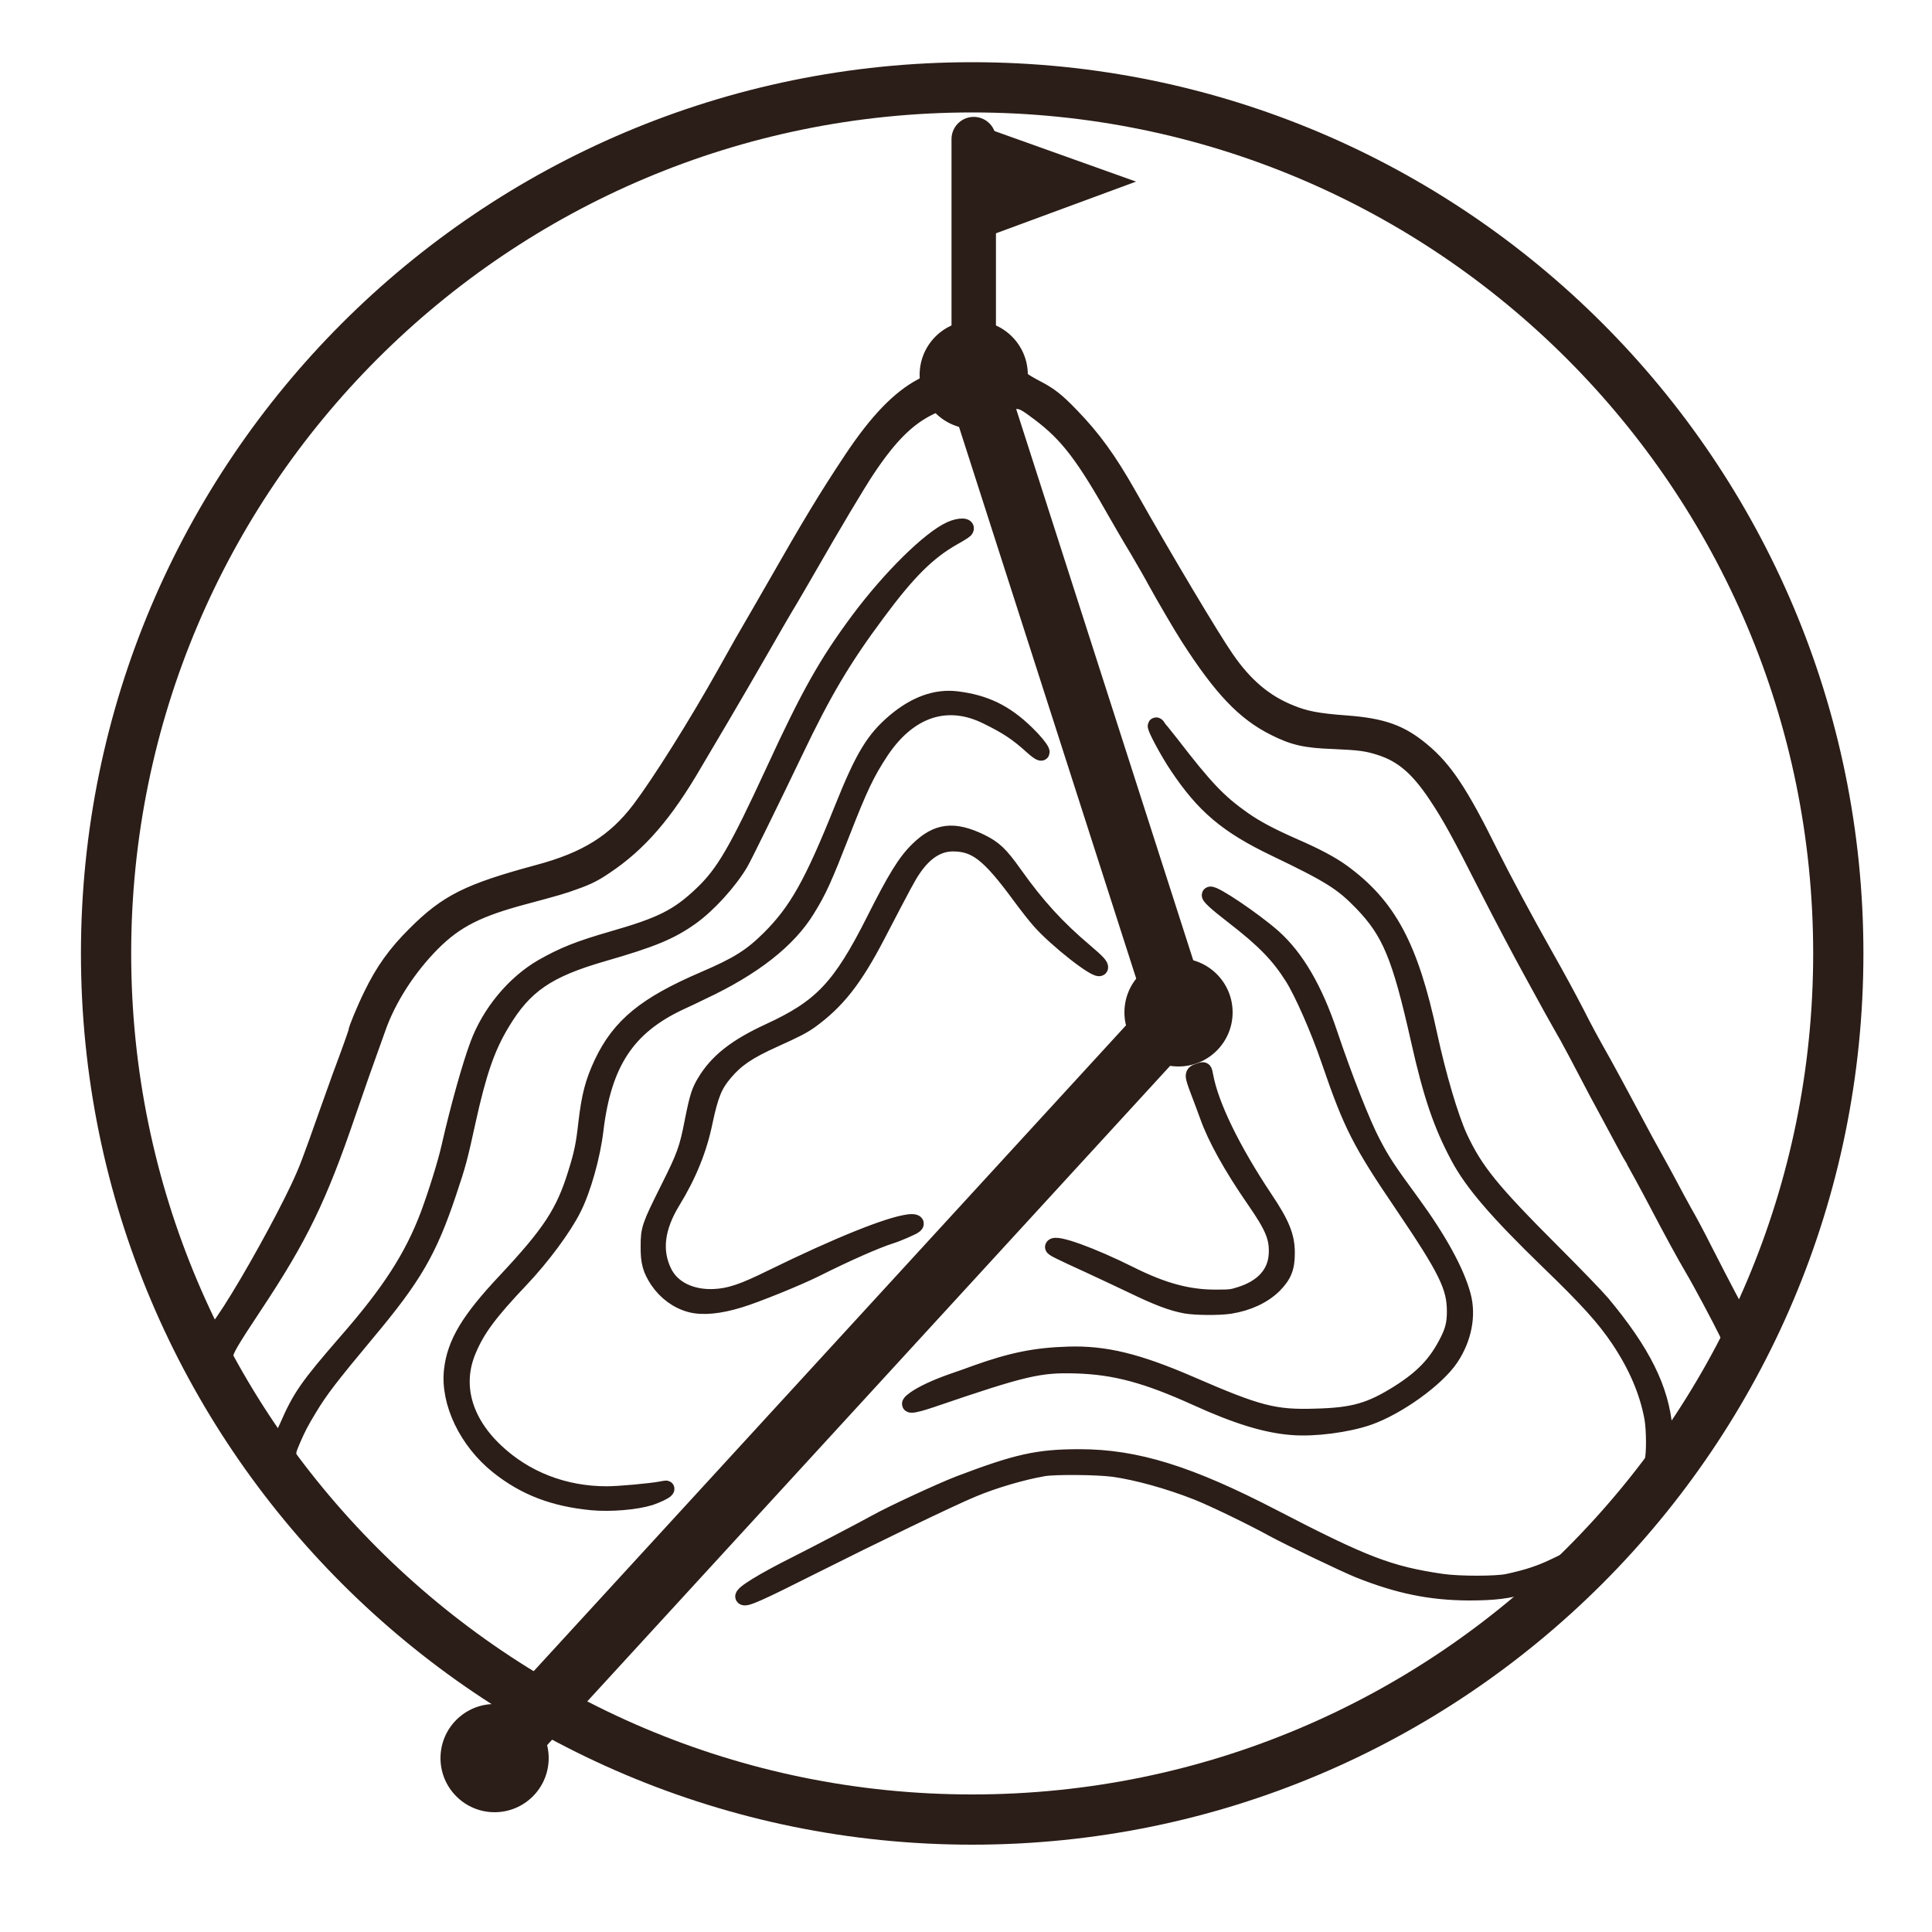
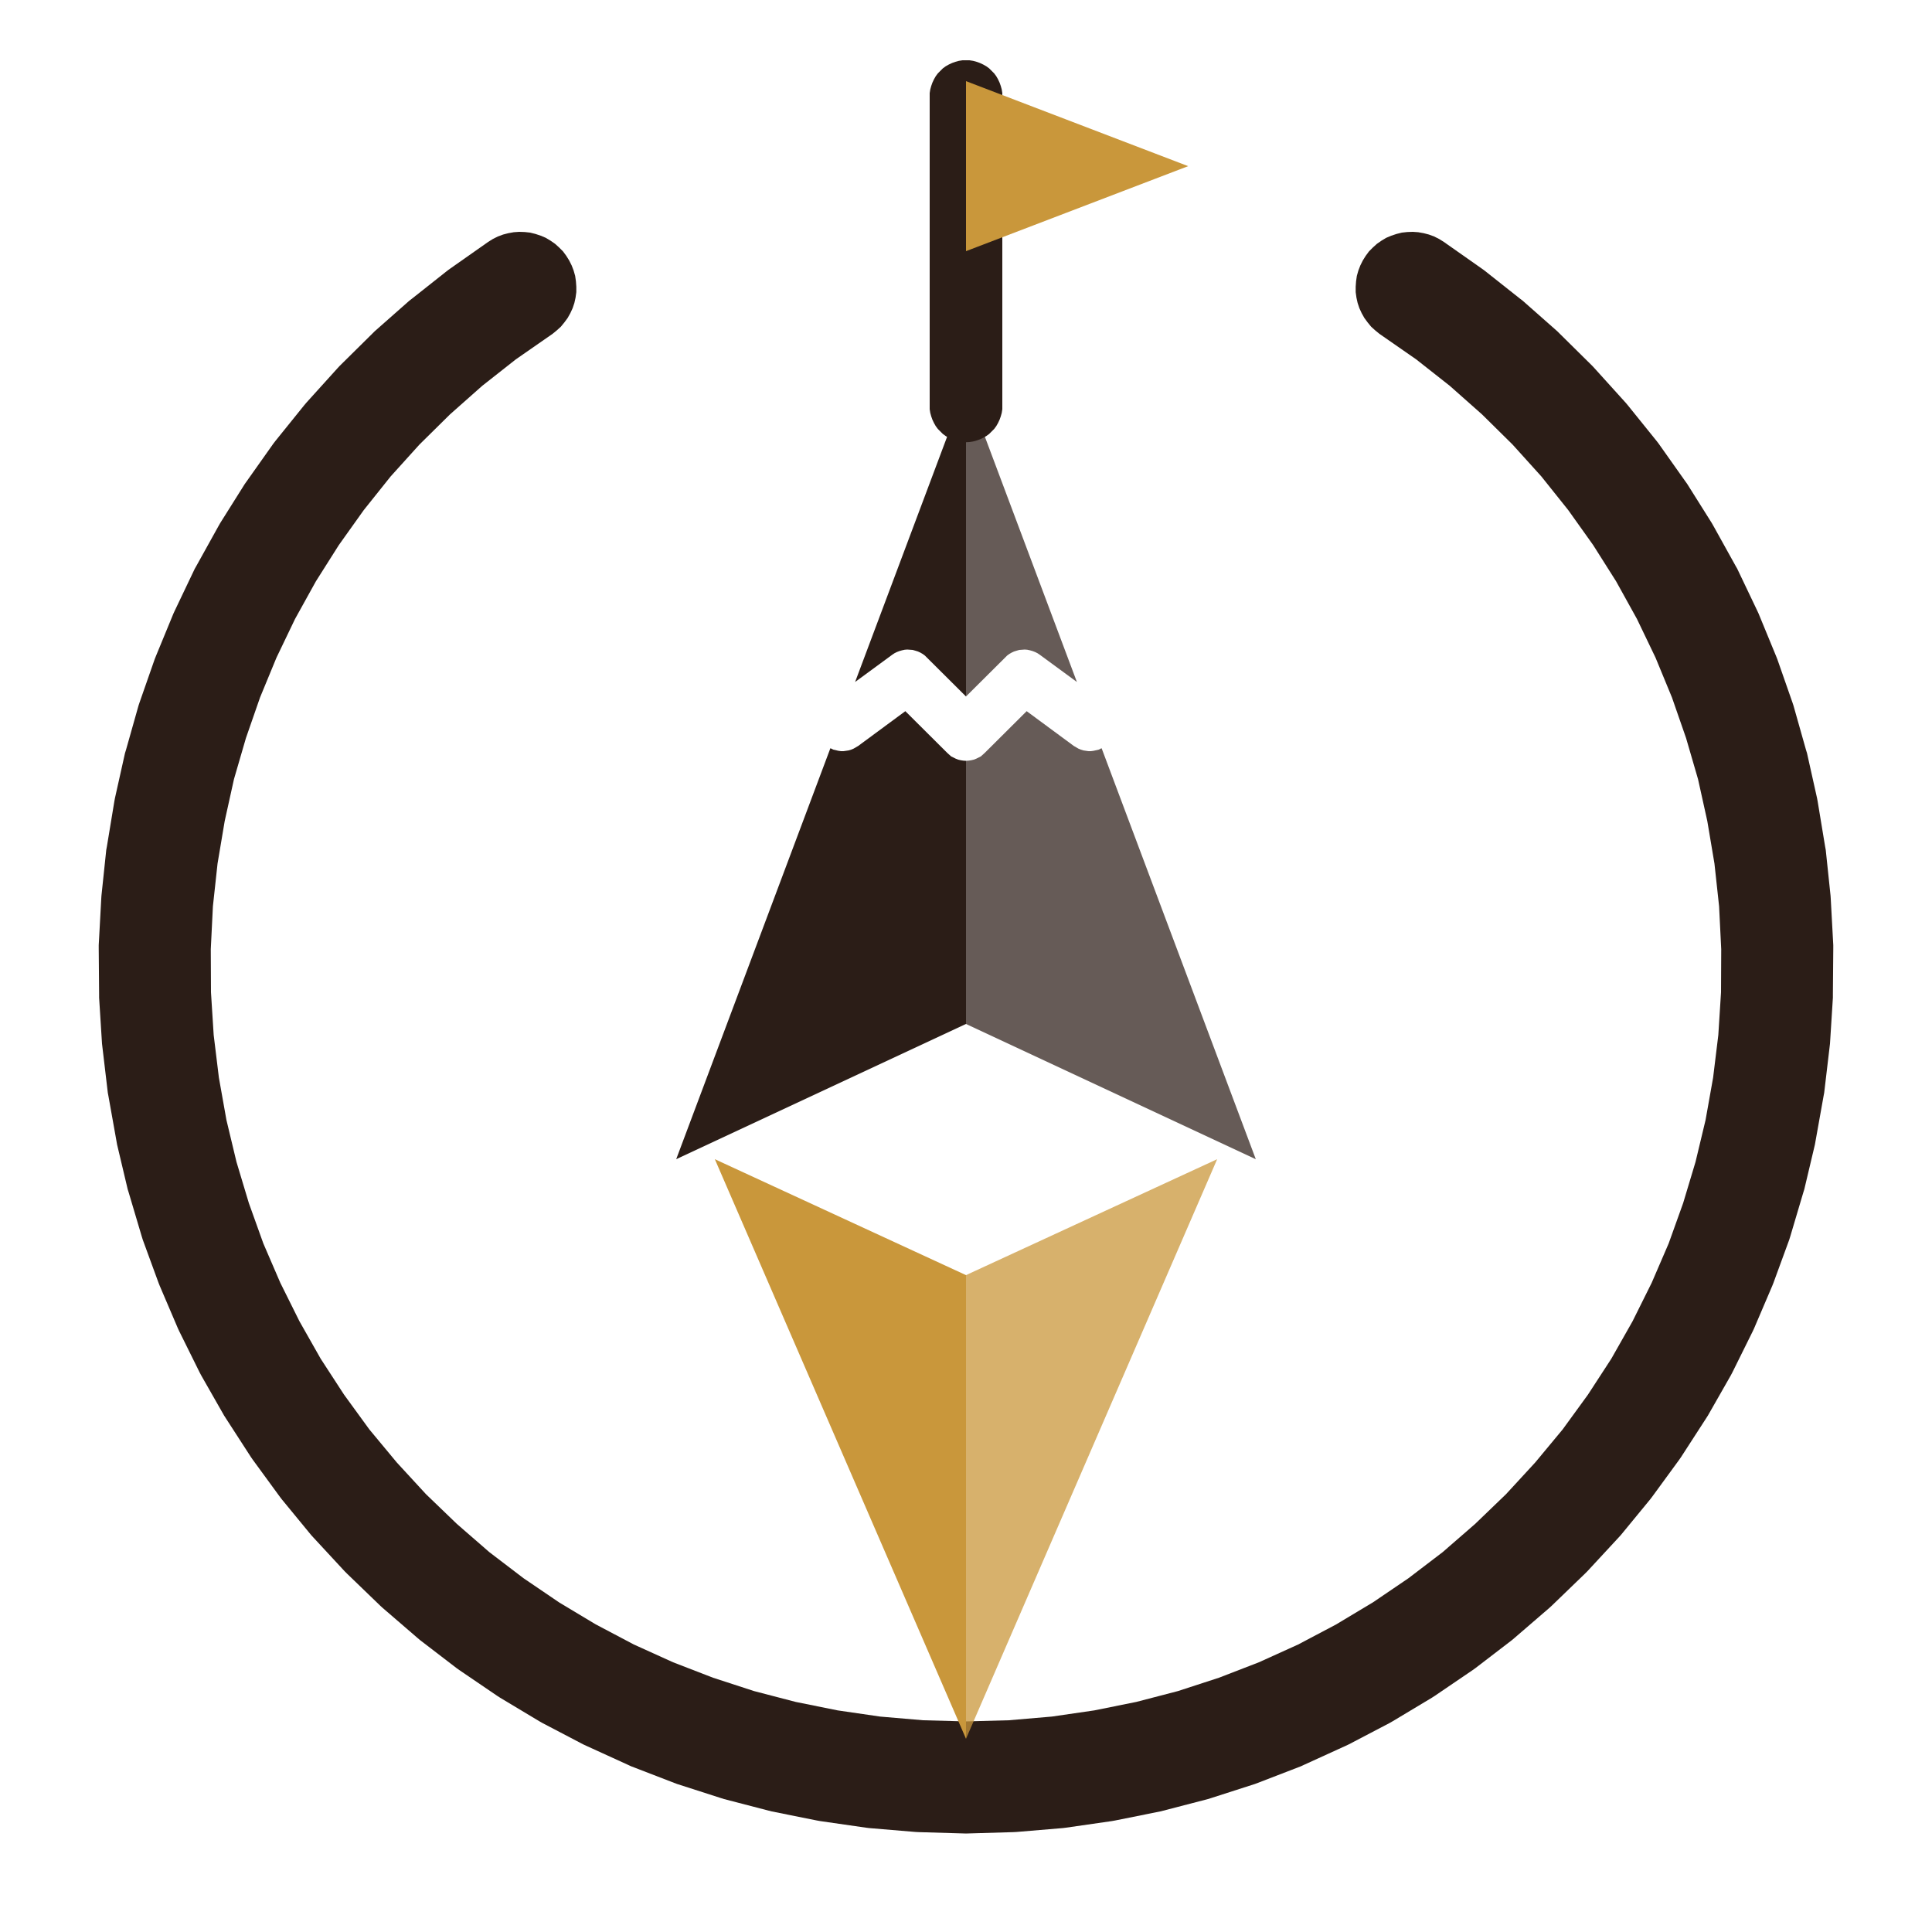
- <svg xmlns="http://www.w3.org/2000/svg" viewBox="0 0 100 100" role="img" aria-label="SuRoute">
-   <circle cx="50.32" cy="49.35" r="44.83" fill="none" stroke="#2B1D17" stroke-width="2.60" />
-   <path fill="#2B1D17" fill-rule="evenodd" stroke="#2B1D17" stroke-width="0.84" stroke-linejoin="round" d="M38.48 82.65C38.39 82.51 39.49 81.83 41.23 80.96C42.20 80.47 44.75 79.14 45.34 78.81C46.16 78.35 48.65 77.20 49.62 76.82C52.65 75.67 53.71 75.43 55.88 75.43C58.81 75.43 61.56 76.29 65.88 78.53C70.60 80.98 71.90 81.48 74.62 81.88C75.50 82.01 77.46 82.01 78.05 81.88C79.10 81.65 79.73 81.44 80.50 81.07L81.27 80.70L80.67 81.29C80.06 81.87 80.06 81.88 79.82 81.88C79.68 81.88 79.30 81.96 78.97 82.06C78.07 82.33 77.34 82.42 76.02 82.42C74.04 82.41 72.37 82.07 70.30 81.24C69.55 80.93 66.83 79.63 65.92 79.14C64.76 78.50 62.74 77.53 61.95 77.22C60.51 76.65 58.81 76.18 57.62 76.02C56.79 75.91 54.62 75.89 54.02 75.99C52.96 76.17 51.44 76.61 50.35 77.07C49.25 77.52 45.22 79.47 41.98 81.10C39.26 82.47 38.56 82.78 38.48 82.65ZM30.63 77.75C28.67 77.56 27.17 76.99 25.79 75.89C24.18 74.61 23.21 72.59 23.40 70.92C23.56 69.52 24.28 68.32 26.15 66.33C28.49 63.83 29.19 62.77 29.82 60.72C30.13 59.73 30.23 59.25 30.35 58.17C30.52 56.71 30.70 56.03 31.17 55.02C32.09 53.09 33.42 52.00 36.45 50.70C38.20 49.95 38.89 49.51 39.83 48.58C41.26 47.15 42.05 45.74 43.61 41.85C44.68 39.18 45.23 38.27 46.33 37.34C47.39 36.45 48.46 36.07 49.52 36.20C50.98 36.38 52.02 36.88 53.12 37.95C53.95 38.75 54.23 39.34 53.45 38.65C52.68 37.95 52.16 37.60 51.12 37.09C49.05 36.04 47.05 36.69 45.59 38.88C44.85 40.00 44.49 40.76 43.57 43.12C42.65 45.47 42.38 46.08 41.78 47.05C40.81 48.65 38.99 50.08 36.32 51.33C36.02 51.48 35.49 51.73 35.14 51.89C32.46 53.16 31.24 55.01 30.82 58.45C30.66 59.83 30.17 61.56 29.67 62.55C29.17 63.55 28.05 65.06 26.97 66.20C25.32 67.94 24.69 68.79 24.23 69.89C23.48 71.66 23.99 73.55 25.64 75.11C27.18 76.57 29.20 77.35 31.41 77.35C32.02 77.35 33.66 77.20 34.20 77.10C34.52 77.04 34.51 77.04 34.47 77.10C34.43 77.18 34.00 77.38 33.65 77.50C32.90 77.73 31.61 77.84 30.63 77.75ZM85.53 75.67C85.65 75.33 85.64 73.99 85.53 73.38C85.28 72.03 84.71 70.69 83.80 69.33C83.04 68.20 82.17 67.24 80.11 65.25C77.49 62.71 76.23 61.24 75.51 59.90C74.61 58.22 74.09 56.70 73.45 53.85C72.47 49.48 71.95 48.24 70.51 46.74C69.49 45.68 68.84 45.27 66.00 43.91C63.52 42.72 62.32 41.71 60.93 39.62C60.46 38.92 59.76 37.62 59.83 37.56C59.84 37.54 59.88 37.56 59.91 37.61C59.93 37.66 60.04 37.80 60.14 37.91C60.24 38.03 60.45 38.30 60.61 38.50C62.38 40.80 63.07 41.52 64.33 42.41C65.00 42.88 65.73 43.27 67.00 43.83C68.11 44.31 68.91 44.74 69.45 45.13C71.86 46.88 72.99 48.99 73.97 53.55C74.44 55.72 75.06 57.81 75.54 58.87C76.35 60.60 77.17 61.62 80.35 64.80C81.49 65.94 82.64 67.13 82.91 67.45C85.02 69.98 85.97 71.89 86.15 73.97C86.18 74.27 86.23 74.57 86.27 74.63C86.33 74.72 86.31 74.77 85.97 75.25C85.47 75.95 85.43 75.98 85.53 75.67ZM14.61 75.11C14.21 74.55 14.21 74.55 14.37 74.55C14.54 74.55 14.62 74.43 14.88 73.85C15.55 72.30 15.95 71.74 17.92 69.47C20.16 66.91 21.34 65.09 22.17 62.90C22.59 61.77 23.08 60.20 23.27 59.35C23.72 57.37 24.34 55.15 24.75 54.06C25.36 52.42 26.62 50.90 28.07 50.06C29.16 49.44 29.96 49.12 31.69 48.62C34.24 47.89 35.10 47.46 36.35 46.27C37.48 45.19 38.14 44.05 40.05 39.92C41.89 35.92 42.81 34.30 44.47 32.07C46.09 29.90 48.12 27.90 49.20 27.41C49.66 27.20 50.13 27.21 49.95 27.43C49.91 27.47 49.63 27.65 49.32 27.82C48.02 28.56 46.99 29.58 45.42 31.70C43.63 34.10 42.62 35.81 41.15 38.89C39.97 41.35 38.53 44.29 38.31 44.67C37.72 45.66 36.65 46.83 35.77 47.46C34.69 48.23 33.73 48.62 31.20 49.35C28.32 50.18 27.13 51.00 25.96 52.96C25.20 54.22 24.76 55.50 24.20 58.04C23.78 59.96 23.71 60.23 23.20 61.75C22.20 64.73 21.43 66.07 19.00 68.97C17.10 71.25 16.56 71.95 15.99 72.90C15.56 73.61 15.42 73.88 15.15 74.50C14.91 75.05 14.88 75.20 14.94 75.42C14.97 75.52 14.99 75.60 14.98 75.60C14.97 75.60 14.81 75.38 14.61 75.11ZM66.90 73.86C65.54 73.76 64.02 73.29 61.95 72.35C59.35 71.17 57.72 70.73 55.70 70.67C53.80 70.61 52.99 70.80 48.25 72.42C47.16 72.79 46.83 72.80 47.34 72.43C47.71 72.16 48.40 71.83 49.28 71.52C49.72 71.37 50.29 71.17 50.55 71.07C52.40 70.41 53.63 70.17 55.30 70.12C57.19 70.06 58.87 70.47 61.60 71.65C65.12 73.18 65.96 73.40 68.10 73.33C70.06 73.28 70.93 73.03 72.41 72.10C73.67 71.30 74.36 70.57 74.94 69.42C75.22 68.87 75.31 68.49 75.31 67.88C75.31 66.60 74.88 65.73 72.63 62.40C70.41 59.13 69.96 58.26 68.80 54.87C68.26 53.29 67.42 51.38 66.93 50.60C66.21 49.45 65.45 48.66 63.79 47.38C62.96 46.74 62.53 46.35 62.64 46.31C62.85 46.24 64.90 47.63 65.89 48.50C67.08 49.56 68.04 51.20 68.81 53.50C69.58 55.79 70.51 58.15 71.03 59.14C71.53 60.10 71.81 60.53 73.08 62.26C74.46 64.15 75.38 65.82 75.71 67.06C75.99 68.09 75.75 69.29 75.08 70.29C74.36 71.37 72.34 72.82 70.83 73.35C69.73 73.73 68.03 73.95 66.90 73.86ZM11.26 69.67C10.93 69.03 10.91 68.97 11.01 68.96C11.18 68.95 11.34 68.75 11.94 67.83C12.99 66.20 14.62 63.26 15.46 61.48C15.92 60.49 16.03 60.19 16.97 57.53C17.18 56.95 17.46 56.16 17.60 55.77C18.13 54.35 18.45 53.45 18.45 53.39C18.45 53.28 18.88 52.23 19.23 51.52C19.84 50.26 20.48 49.36 21.50 48.35C23.15 46.70 24.26 46.15 27.85 45.18C30.36 44.51 31.84 43.58 33.13 41.88C34.16 40.51 36.02 37.56 37.55 34.83C38.43 33.26 38.58 32.99 38.90 32.45C39.09 32.13 39.64 31.17 40.14 30.30C41.93 27.16 42.78 25.75 44.11 23.75C45.41 21.80 46.55 20.62 47.72 20.00C48.04 19.82 48.06 19.83 48.15 20.16C48.18 20.29 48.28 20.50 48.36 20.63C48.44 20.75 48.50 20.86 48.50 20.87C48.50 20.88 48.35 20.96 48.17 21.04C47.00 21.59 46.04 22.54 44.87 24.30C44.39 25.02 43.18 27.04 41.77 29.50C41.58 29.84 41.17 30.53 40.88 31.03C40.58 31.52 39.88 32.73 39.31 33.73C38.75 34.71 37.86 36.23 37.35 37.10C36.84 37.97 36.19 39.06 35.92 39.52C34.42 42.10 33.08 43.66 31.31 44.84C30.75 45.22 30.41 45.39 29.70 45.64C29.16 45.84 28.78 45.95 27.25 46.36C24.74 47.02 23.59 47.60 22.37 48.82C21.12 50.08 20.08 51.69 19.55 53.21C19.47 53.44 19.29 53.94 19.15 54.33C18.89 55.05 18.60 55.86 18.02 57.55C16.50 62.01 15.53 64.01 13.14 67.61C11.94 69.42 11.69 69.85 11.65 70.15C11.62 70.37 11.62 70.37 11.26 69.67ZM89.38 68.94C89.08 68.32 88.04 66.36 87.60 65.62C87.23 65.00 86.47 63.60 85.79 62.30C85.42 61.59 84.61 60.10 84.55 60.02C84.53 60.00 84.22 59.41 83.85 58.73C83.48 58.04 83.10 57.33 83.00 57.15C82.90 56.97 82.51 56.25 82.15 55.55C81.79 54.85 81.33 54.00 81.15 53.67C80.96 53.35 80.59 52.67 80.31 52.18C80.04 51.68 79.58 50.85 79.29 50.32C78.68 49.21 77.86 47.66 77.00 45.98C75.54 43.10 75.06 42.23 74.34 41.15C73.39 39.73 72.59 39.05 71.45 38.68C70.76 38.46 70.40 38.41 69.03 38.35C67.58 38.30 66.96 38.16 65.97 37.66C64.41 36.88 63.23 35.64 61.52 32.98C61.17 32.44 60.23 30.83 59.82 30.08C59.69 29.83 59.27 29.10 58.89 28.45C58.50 27.81 58.04 27.01 57.85 26.68C56.09 23.56 55.27 22.49 53.80 21.38C53.10 20.85 52.91 20.75 52.62 20.75C52.43 20.75 52.42 20.72 52.53 20.58C52.62 20.45 52.80 19.88 52.80 19.70C52.80 19.55 52.80 19.55 52.93 19.68C53.01 19.75 53.31 19.93 53.60 20.08C54.32 20.45 54.68 20.73 55.45 21.53C56.57 22.69 57.37 23.79 58.38 25.57C60.30 28.97 62.72 33.02 63.44 34.06C64.41 35.48 65.45 36.36 66.76 36.89C67.55 37.22 68.20 37.34 69.67 37.45C71.56 37.59 72.50 37.93 73.60 38.85C74.76 39.81 75.57 41.02 77.12 44.15C77.83 45.57 78.92 47.60 79.98 49.48C80.62 50.61 81.10 51.50 81.58 52.42C82.02 53.29 82.30 53.81 83.00 55.05C83.32 55.63 83.76 56.44 84.55 57.92C84.91 58.60 85.39 59.49 85.62 59.89C85.85 60.30 86.20 60.94 86.40 61.32C86.60 61.71 86.96 62.36 87.19 62.78C87.43 63.19 87.88 64.04 88.20 64.68C89.17 66.58 89.91 67.99 90.06 68.20C90.10 68.26 90.05 68.40 89.84 68.82L89.57 69.36L89.38 68.94ZM61.38 67.57C60.66 67.44 59.90 67.15 58.58 66.51C57.86 66.17 56.89 65.71 56.43 65.50C54.79 64.75 54.49 64.60 54.51 64.54C54.60 64.29 56.49 64.97 58.49 65.97C60.17 66.81 61.48 67.17 62.90 67.17C63.66 67.17 63.76 67.16 64.17 67.03C65.37 66.66 66.04 65.92 66.09 64.91C66.13 64.05 65.90 63.50 64.93 62.10C63.74 60.38 62.90 58.86 62.51 57.74C62.40 57.43 62.19 56.88 62.05 56.51C61.71 55.61 61.71 55.57 62.04 55.46C62.33 55.36 62.31 55.34 62.38 55.70C62.66 57.22 63.78 59.52 65.46 62.04C66.34 63.35 66.60 64.00 66.60 64.85C66.60 65.63 66.44 66.01 65.93 66.53C65.39 67.06 64.60 67.43 63.68 67.58C63.11 67.67 61.91 67.66 61.38 67.57ZM35.75 67.51C35.07 67.33 34.47 66.89 34.05 66.27C33.68 65.70 33.57 65.33 33.58 64.50C33.58 63.62 33.63 63.47 34.59 61.55C35.45 59.83 35.58 59.49 35.87 57.98C36.11 56.78 36.21 56.48 36.48 56.03C37.12 54.95 38.09 54.19 39.80 53.40C42.52 52.15 43.50 51.12 45.26 47.63C46.35 45.46 46.88 44.60 47.52 43.98C48.50 43.02 49.36 42.91 50.75 43.58C51.46 43.93 51.76 44.21 52.50 45.25C53.67 46.90 54.71 48.03 56.15 49.25C56.80 49.80 56.98 50.00 56.93 50.09C56.80 50.30 54.69 48.65 53.81 47.65C53.58 47.39 53.12 46.80 52.79 46.35C51.20 44.19 50.51 43.65 49.32 43.65C48.54 43.65 47.84 44.10 47.24 45.00C47.00 45.35 46.81 45.70 45.38 48.45C44.21 50.69 43.32 51.82 41.93 52.83C41.53 53.11 41.22 53.27 40.05 53.80C38.72 54.40 38.10 54.82 37.51 55.52C36.98 56.14 36.77 56.64 36.47 58.05C36.18 59.48 35.63 60.83 34.80 62.18C33.97 63.54 33.82 64.75 34.36 65.85C34.78 66.71 35.76 67.19 36.95 67.14C37.78 67.10 38.44 66.88 39.98 66.12C43.35 64.47 46.02 63.39 47.06 63.27C47.35 63.24 47.48 63.30 47.34 63.42C47.27 63.49 46.45 63.85 46.12 63.95C45.35 64.19 43.75 64.90 42.18 65.69C41.27 66.14 39.11 67.02 38.27 67.27C37.23 67.59 36.37 67.67 35.75 67.51Z" />
-   <path d="M25.6 91L61 52.4L50.4 19.4" fill="none" stroke="#2B1D17" stroke-width="3.10" stroke-linecap="round" stroke-linejoin="round" />
-   <path d="M50.4 19.4V7.2" stroke="#2B1D17" stroke-width="2.30" stroke-linecap="round" />
-   <path fill="#2B1D17" d="M50.4 6.4L58.8 9.4L50.4 12.5Z" />
-   <circle fill="#2B1D17" cx="25.6" cy="91" r="2.80" />
-   <circle fill="#2B1D17" cx="61" cy="52.4" r="2.80" />
-   <circle fill="#2B1D17" cx="50.4" cy="19.4" r="2.80" />
+ <svg xmlns="http://www.w3.org/2000/svg" viewBox="0 0 100 100">
+   <path fill="#2B1D17" d="M23.32 13.89L23.18 13.99L21.31 15.47L21.18 15.57L19.39 17.15L19.27 17.27L17.57 18.95L17.46 19.07L15.86 20.84L15.75 20.97L14.25 22.83L14.15 22.96L12.77 24.91L12.67 25.05L11.40 27.07L11.32 27.21L10.16 29.30L10.08 29.44L9.05 31.60L8.98 31.75L8.07 33.96L8.01 34.11L7.22 36.37L7.17 36.52L6.52 38.82L6.47 38.98L5.95 41.31L5.92 41.47L5.53 43.83L5.50 43.99L5.25 46.37L5.24 46.53L5.11 48.92L5.11 49.08L5.13 51.47L5.13 51.64L5.28 54.02L5.30 54.19L5.58 56.56L5.61 56.72L6.03 59.07L6.06 59.24L6.61 61.56L6.66 61.72L7.34 64.01L7.39 64.17L8.21 66.41L8.27 66.56L9.21 68.76L9.28 68.91L10.34 71.05L10.42 71.20L11.60 73.27L11.69 73.41L12.99 75.42L13.08 75.55L14.49 77.48L14.59 77.61L16.11 79.46L16.22 79.58L17.84 81.33L17.96 81.45L19.68 83.11L19.80 83.22L21.61 84.78L21.74 84.89L23.63 86.34L23.77 86.44L25.74 87.78L25.88 87.87L27.93 89.10L28.07 89.18L30.19 90.29L30.34 90.36L32.51 91.35L32.66 91.42L34.89 92.28L35.05 92.34L37.32 93.07L37.48 93.12L39.79 93.72L39.95 93.76L42.29 94.23L42.46 94.26L44.82 94.60L44.98 94.62L47.36 94.82L47.53 94.83L49.92 94.90L50.08 94.90L52.47 94.83L52.64 94.82L55.02 94.62L55.18 94.60L57.54 94.26L57.71 94.23L60.05 93.76L60.21 93.72L62.52 93.12L62.68 93.07L64.95 92.34L65.11 92.28L67.34 91.42L67.49 91.35L69.66 90.36L69.81 90.29L71.93 89.18L72.07 89.10L74.12 87.87L74.26 87.78L76.23 86.44L76.37 86.34L78.26 84.89L78.39 84.78L80.20 83.22L80.32 83.11L82.04 81.45L82.16 81.33L83.78 79.58L83.89 79.46L85.41 77.61L85.51 77.48L86.92 75.55L87.01 75.42L88.31 73.41L88.40 73.27L89.58 71.20L89.66 71.05L90.72 68.91L90.79 68.76L91.73 66.56L91.79 66.41L92.61 64.17L92.66 64.01L93.34 61.72L93.39 61.56L93.94 59.24L93.97 59.07L94.39 56.72L94.42 56.56L94.70 54.19L94.72 54.02L94.87 51.64L94.87 51.47L94.89 49.08L94.89 48.92L94.76 46.53L94.75 46.37L94.50 43.99L94.47 43.83L94.08 41.47L94.05 41.31L93.53 38.98L93.48 38.82L92.83 36.52L92.78 36.37L91.99 34.11L91.93 33.96L91.02 31.75L90.95 31.60L89.92 29.44L89.84 29.30L88.68 27.21L88.60 27.07L87.33 25.05L87.23 24.91L85.85 22.96L85.75 22.83L84.25 20.97L84.14 20.84L82.54 19.07L82.43 18.95L80.73 17.27L80.61 17.15L78.82 15.57L78.69 15.47L76.82 13.99L76.68 13.89L74.73 12.52L74.49 12.37L74.23 12.24L73.96 12.14L73.69 12.07L73.41 12.02L73.13 12.00L72.84 12.01L72.56 12.04L72.28 12.11L72.01 12.20L71.75 12.31L71.50 12.46L71.27 12.62L71.06 12.81L70.86 13.01L70.69 13.24L70.54 13.48L70.41 13.74L70.31 14.00L70.23 14.28L70.19 14.56L70.17 14.84L70.17 15.12L70.21 15.41L70.27 15.68L70.36 15.95L70.48 16.21L70.62 16.46L70.79 16.69L70.97 16.91L71.18 17.10L71.40 17.28L73.30 18.60L75.04 19.97L76.71 21.45L78.29 23.01L79.78 24.66L81.17 26.40L82.46 28.21L83.65 30.09L84.73 32.04L85.69 34.04L86.54 36.10L87.27 38.20L87.89 40.33L88.37 42.50L88.74 44.70L88.98 46.91L89.09 49.13L89.08 51.36L88.94 53.57L88.67 55.78L88.28 57.97L87.76 60.14L87.12 62.27L86.37 64.36L85.49 66.40L84.50 68.39L83.40 70.33L82.19 72.19L80.88 73.99L79.46 75.70L77.95 77.34L76.35 78.88L74.67 80.34L72.90 81.69L71.06 82.94L69.16 84.08L67.19 85.12L65.16 86.04L63.09 86.84L60.97 87.53L58.82 88.09L56.64 88.53L54.44 88.85L52.22 89.04L50.00 89.10L47.78 89.04L45.56 88.85L43.36 88.53L41.18 88.09L39.03 87.53L36.91 86.84L34.84 86.04L32.81 85.12L30.84 84.08L28.94 82.94L27.10 81.69L25.33 80.34L23.65 78.88L22.05 77.34L20.54 75.70L19.12 73.99L17.81 72.19L16.60 70.33L15.50 68.39L14.51 66.40L13.63 64.36L12.88 62.27L12.24 60.14L11.72 57.97L11.33 55.78L11.06 53.57L10.92 51.36L10.91 49.13L11.02 46.91L11.26 44.70L11.63 42.50L12.11 40.33L12.73 38.20L13.46 36.10L14.31 34.04L15.27 32.04L16.35 30.09L17.54 28.21L18.83 26.40L20.22 24.66L21.71 23.01L23.29 21.45L24.96 19.97L26.70 18.60L28.60 17.28L28.82 17.10L29.03 16.91L29.21 16.69L29.38 16.46L29.52 16.21L29.64 15.95L29.73 15.68L29.79 15.41L29.83 15.12L29.83 14.84L29.81 14.56L29.77 14.28L29.69 14.00L29.59 13.74L29.46 13.48L29.31 13.24L29.14 13.01L28.94 12.81L28.73 12.62L28.50 12.46L28.25 12.31L27.99 12.20L27.72 12.11L27.44 12.04L27.16 12.01L26.87 12.00L26.59 12.02L26.31 12.07L26.04 12.14L25.77 12.24L25.51 12.37L25.27 12.52Z" />
+   <path fill="#2B1D17" d="M50.00 20.00L44.26 35.30L46.18 33.89L46.30 33.81L46.42 33.75L46.55 33.70L46.69 33.66L46.83 33.63L46.96 33.62L47.10 33.63L47.24 33.64L47.38 33.68L47.51 33.72L47.64 33.78L47.76 33.85L47.87 33.93L47.97 34.03L50.00 36.05ZM35.00 60.00L50.00 53.00L50.00 39.38L49.86 39.37L49.73 39.35L49.60 39.32L49.47 39.27L49.35 39.21L49.23 39.15L49.13 39.06L49.03 38.97L46.86 36.81L44.42 38.61L44.30 38.68L44.18 38.75L44.06 38.80L43.93 38.84L43.80 38.86L43.66 38.88L43.53 38.88L43.39 38.86L43.26 38.83L43.13 38.80L43.01 38.74L42.98 38.73Z" />
+   <path fill="#2B1D17" fill-opacity="0.72" d="M50.00 20.00L50.00 36.05L52.03 34.03L52.13 33.93L52.24 33.85L52.36 33.78L52.49 33.72L52.62 33.68L52.76 33.64L52.90 33.63L53.04 33.62L53.17 33.63L53.31 33.66L53.45 33.70L53.58 33.75L53.70 33.81L53.82 33.89L55.74 35.30ZM50.00 53.00L65.00 60.00L57.02 38.73L56.99 38.74L56.87 38.80L56.74 38.83L56.61 38.86L56.47 38.88L56.34 38.88L56.20 38.86L56.07 38.84L55.94 38.80L55.82 38.75L55.70 38.68L55.58 38.61L53.14 36.81L50.97 38.97L50.87 39.06L50.77 39.15L50.65 39.21L50.53 39.27L50.40 39.32L50.27 39.35L50.14 39.37L50.00 39.38Z" />
+   <path fill="#2B1D17" d="M51.88 5.00L51.88 4.82L51.85 4.63L51.80 4.45L51.74 4.28L51.66 4.11L51.57 3.95L51.46 3.80L51.33 3.67L51.20 3.54L51.05 3.43L50.89 3.34L50.72 3.26L50.55 3.20L50.37 3.15L50.18 3.12L50.00 3.12L49.82 3.12L49.63 3.15L49.45 3.20L49.28 3.26L49.11 3.34L48.95 3.43L48.80 3.54L48.67 3.67L48.54 3.80L48.43 3.95L48.34 4.11L48.26 4.28L48.20 4.45L48.15 4.63L48.12 4.82L48.12 5.00L48.12 21.00L48.12 21.18L48.15 21.37L48.20 21.55L48.26 21.72L48.34 21.89L48.43 22.05L48.54 22.20L48.67 22.33L48.80 22.46L48.95 22.57L49.11 22.66L49.28 22.74L49.45 22.80L49.63 22.85L49.82 22.88L50.00 22.89L50.18 22.88L50.37 22.85L50.55 22.80L50.72 22.74L50.89 22.66L51.05 22.57L51.20 22.46L51.33 22.33L51.46 22.20L51.57 22.05L51.66 21.89L51.74 21.72L51.80 21.55L51.85 21.37L51.88 21.18L51.88 21.00Z" />
+   <path fill="#C9973B" d="M50.00 4.20L61.50 8.60L50.00 13.00Z" />
+   <path fill="#C9973B" d="M50.00 90.00L37.00 60.00L50.00 66.00Z" />
+   <path fill="#C9973B" fill-opacity="0.75" d="M50.00 90.00L63.00 60.00L50.00 66.00Z" />
</svg>
